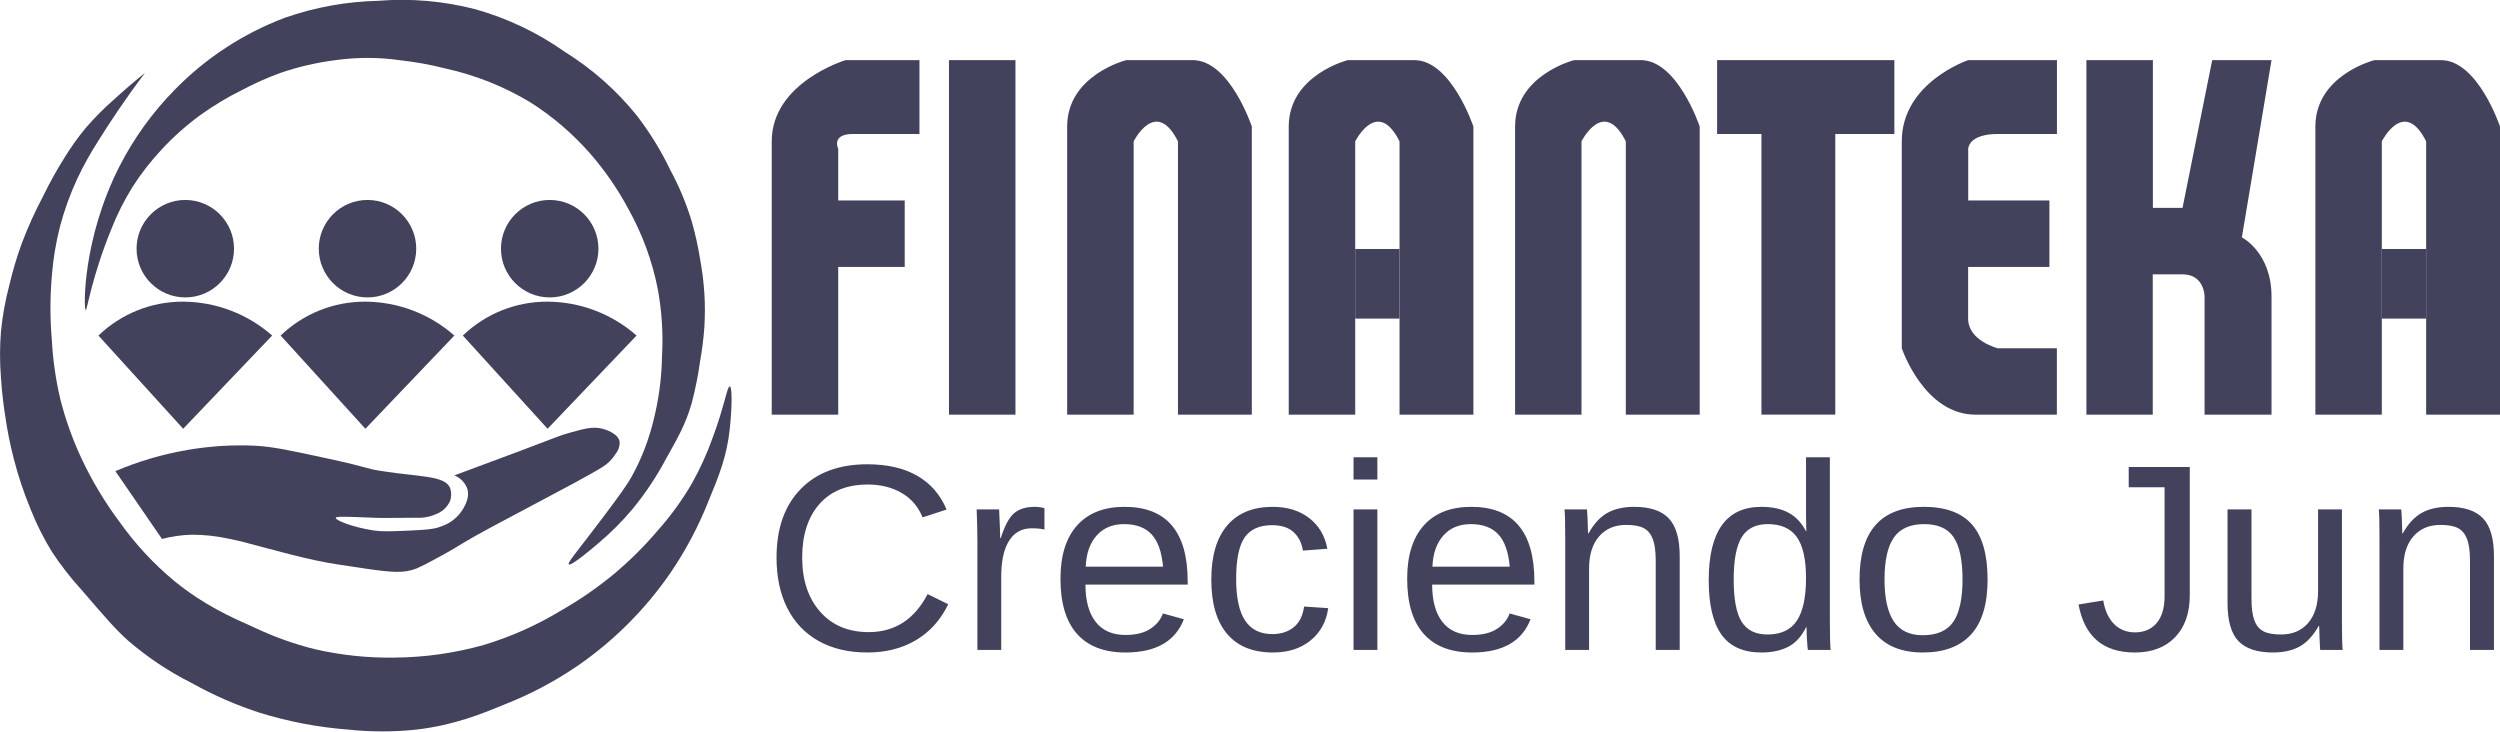
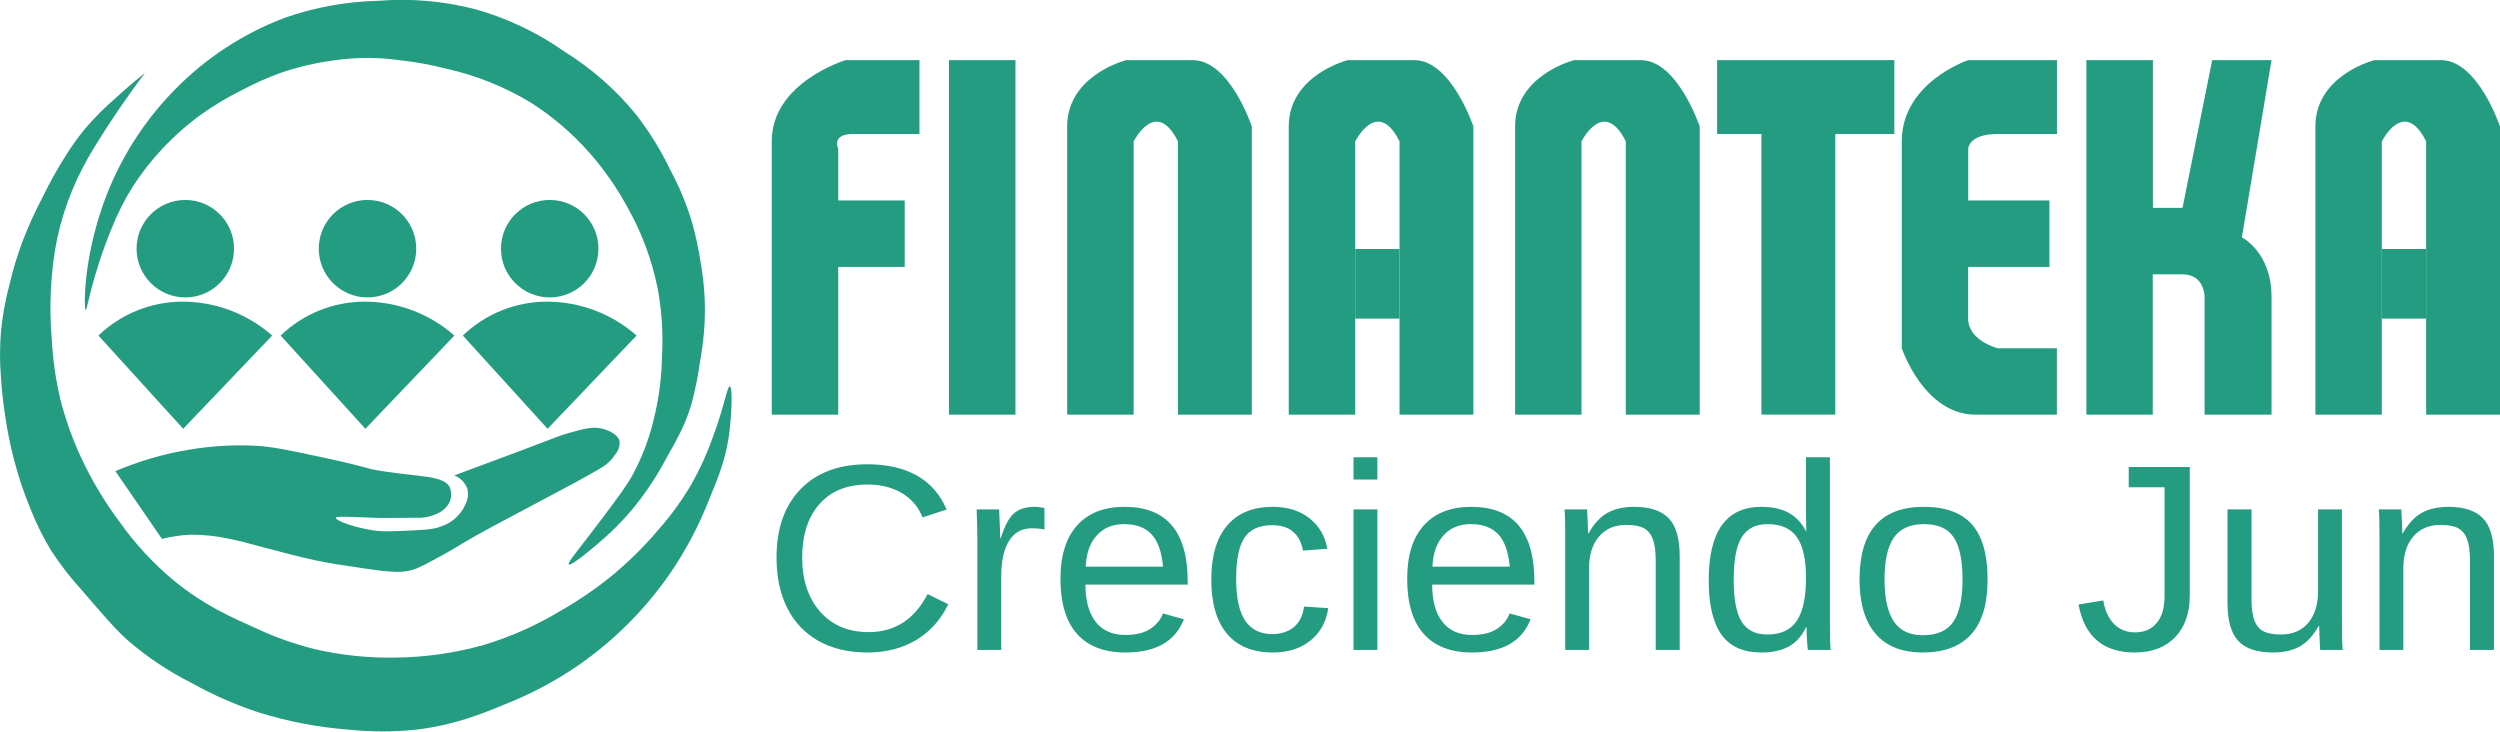
<svg xmlns="http://www.w3.org/2000/svg" id="Capa_1" data-name="Capa 1" viewBox="0 0 590 172.62">
  <defs>
-     <style>.cls-1,.cls-2{fill:#43425D;}.cls-2{font-size:62.75px;font-family:ArialNarrow, Arial;}</style>
+     <style>.cls-1,.cls-2{fill:#239c81;}.cls-2{font-size:62.75px;font-family:ArialNarrow, Arial;}</style>
  </defs>
  <path id="Luna_superior" data-name="Luna superior" class="cls-1" d="M21,73c-.5-.09-.84-16.69,8-34A73.32,73.32,0,0,1,42,21,71.64,71.64,0,0,1,68,4,71.62,71.62,0,0,1,90,0a69.33,69.33,0,0,1,23,2,69.08,69.08,0,0,1,21,10,68.14,68.14,0,0,1,17,15,72.43,72.43,0,0,1,8,13,65,65,0,0,1,5,12,75.79,75.79,0,0,1,2,9,69.66,69.66,0,0,1,1,8,63.86,63.86,0,0,1,0,8,73.74,73.74,0,0,1-1,8,83.5,83.5,0,0,1-2,10c-1.38,4.78-3.14,7.92-6,13a72,72,0,0,1-8,12,65.81,65.81,0,0,1-8,8c-.64.55-6.45,5.55-7,5-.4-.4,2.25-3.33,8-11,3.75-5,5.65-7.55,7-10a53.22,53.22,0,0,0,5-13,65.81,65.81,0,0,0,2-15,67,67,0,0,0-1-16,64.38,64.38,0,0,0-7-19,70.15,70.15,0,0,0-9-13,65.34,65.34,0,0,0-14-12,66.32,66.32,0,0,0-20-8,79.48,79.48,0,0,0-11-2,54.12,54.12,0,0,0-15,0,65.55,65.55,0,0,0-13,3,69.59,69.59,0,0,0-9,4,69.86,69.86,0,0,0-10,6,63.89,63.89,0,0,0-9,8,61.66,61.66,0,0,0-7,9,61.06,61.06,0,0,0-5,10C22.37,65.35,21.34,73.06,21,73Z" transform="translate(-0.77 0.19)" />
  <path id="Luna_inferior" data-name="Luna inferior" class="cls-1" d="M35,17c-2.92,2.34-5.28,4.42-7,6a67.78,67.78,0,0,0-7,7,60.76,60.76,0,0,0-5,7,93.2,93.2,0,0,0-5,9A97.77,97.77,0,0,0,6,57,84.29,84.29,0,0,0,3,67,68.79,68.79,0,0,0,1,78,67.8,67.8,0,0,0,1,89c.25,4,.71,7.09,1,9a94.8,94.8,0,0,0,2,10,88.92,88.92,0,0,0,4,12,63.69,63.69,0,0,0,5,10,71.69,71.69,0,0,0,7,9c5.62,6.53,8,9.32,11,12a73.59,73.59,0,0,0,15,10,89.79,89.79,0,0,0,16,7,95.09,95.09,0,0,0,21,4,76.2,76.2,0,0,0,16,0c9-1.05,15.49-3.73,21-6a86.89,86.89,0,0,0,17-9,85.57,85.57,0,0,0,22-22,86.87,86.87,0,0,0,9-17c2.49-6,4.32-10.57,5-17,.52-4.9.61-9.91,0-10s-1.21,4.52-4,12a69.79,69.79,0,0,1-5,11,68.51,68.51,0,0,1-8,11,87.25,87.25,0,0,1-10,10,89.33,89.33,0,0,1-13,9,78.91,78.91,0,0,1-18,8,79.67,79.67,0,0,1-21,3,78.28,78.28,0,0,1-19-2,76.22,76.22,0,0,1-14-5c-5.66-2.52-12-5.32-19-11a72.94,72.94,0,0,1-13-14,86,86,0,0,1-9-15,78.65,78.65,0,0,1-5-14,79.34,79.34,0,0,1-2-14,87.09,87.09,0,0,1,0-15,67.46,67.46,0,0,1,2-12,68.25,68.25,0,0,1,4-11,78.72,78.72,0,0,1,5-9C26.55,28.9,30.17,23.4,35,17Z" transform="translate(-0.77 0.19)" />
  <path class="cls-1" d="M24,79a28.66,28.66,0,0,1,20-8,32.07,32.07,0,0,1,21,8L44,101Z" transform="translate(-0.77 0.19)" />
  <circle class="cls-1" cx="43.73" cy="58.69" r="11.5" />
  <path class="cls-1" d="M67,79a28.66,28.66,0,0,1,20-8,32.07,32.07,0,0,1,21,8L87,101Z" transform="translate(-0.77 0.19)" />
  <circle class="cls-1" cx="86.73" cy="58.69" r="11.5" />
  <path class="cls-1" d="M110,79a28.66,28.66,0,0,1,20-8,32.07,32.07,0,0,1,21,8l-21,22Z" transform="translate(-0.77 0.19)" />
  <circle class="cls-1" cx="129.73" cy="58.69" r="11.5" />
  <path class="cls-1" d="M28,111a76.15,76.15,0,0,1,17-5,73.6,73.6,0,0,1,16-1c4.23.22,8.55,1.17,17,3,10.52,2.27,8.47,2.29,13,3,8.74,1.38,14.82,1,16,4a4.63,4.63,0,0,1,0,3,5.69,5.69,0,0,1-3,3,10.32,10.32,0,0,1-5,1c-6.47,0-7.44.11-10,0-6-.25-8.93-.37-9,0-.12.63,4.36,2.33,9,3,2.2.32,4.47.2,9,0s5.85-.52,7-1a9.42,9.42,0,0,0,5-4c.57-1,1.73-2.9,1-5a5.39,5.39,0,0,0-3-3c11.78-4.36,20.29-7.54,24-9,0,0,1.23-.49,3-1,3.56-1,5.66-1.62,8-1,.43.11,3.59,1,4,3a4.29,4.29,0,0,1-1,3,9.49,9.49,0,0,1-3,3c-5.8,3.63-26.93,14.27-33,18-.48.3-3.19,2-7,4a43.66,43.66,0,0,1-4,2c-2.92,1.11-5.47.95-12,0-5.59-.82-8.39-1.22-12-2s-7-1.66-12-3c-4.12-1.09-5.32-1.47-8-2a41.1,41.1,0,0,0-9-1,31,31,0,0,0-7,1Z" transform="translate(-0.77 0.19)" />
  <path class="cls-1" d="M182.9,97.67h15.69V62.8h15.69V47.12H198.59V34.92s-1.74-3.49,3.49-3.49h15.68V14H200.33S182.9,19.23,182.9,33.17Z" transform="translate(-0.77 0.19)" />
  <rect class="cls-1" x="223.96" y="14.19" width="15.69" height="83.67" />
  <path class="cls-1" d="M252.62,97.67h15.69V33.17s5.23-10.45,10.46,0v64.5H296.2v-68S291,14,282.25,14H266.57s-13.95,3.49-13.95,15.69Z" transform="translate(-0.77 0.19)" />
  <path class="cls-1" d="M304.91,97.67H320.6V33.17s5.23-10.45,10.46,0v64.5h17.43v-68S343.26,14,334.55,14H318.86s-13.95,3.49-13.95,15.69Z" transform="translate(-0.77 0.19)" />
  <rect class="cls-1" x="319.83" y="58.76" width="10.46" height="16.43" />
  <path class="cls-1" d="M358.33,97.67H374V33.17s5.23-10.45,10.46,0v64.5H401.9v-68S396.67,14,388,14H372.27s-13.94,3.49-13.94,15.69Z" transform="translate(-0.77 0.19)" />
  <polyline class="cls-1" points="405.24 14.19 405.24 31.62 415.7 31.62 415.7 97.85 433.13 97.85 433.13 31.62 447.07 31.62 447.07 14.19" />
  <path class="cls-1" d="M486.19,97.67V82H472.25s-7-1.74-7-7V62.8h19.18V47.12H465.27V34.92s0-3.49,7-3.49h13.94V14H465.27s-15.68,5.23-15.68,19.17V82S454.82,97.67,467,97.67Z" transform="translate(-0.77 0.19)" />
  <path class="cls-1" d="M493.16,97.67V14h15.69V48.86h7l7-34.86h14l-7,41.83s7,3.49,7,14V97.67H521.05V69.78s0-5.23-5.23-5.23h-7V97.67Z" transform="translate(-0.77 0.19)" />
  <path class="cls-1" d="M547.2,97.67h15.68V33.17s5.23-10.45,10.46,0v64.5h17.43v-68S585.54,14,576.83,14H561.14S547.2,17.49,547.2,29.69Z" transform="translate(-0.77 0.19)" />
  <rect class="cls-1" x="562.11" y="58.76" width="10.46" height="16.43" />
  <text class="cls-2" transform="translate(180.01 153.38) scale(1.02 1)">Creciendo Juntos</text>
</svg>
